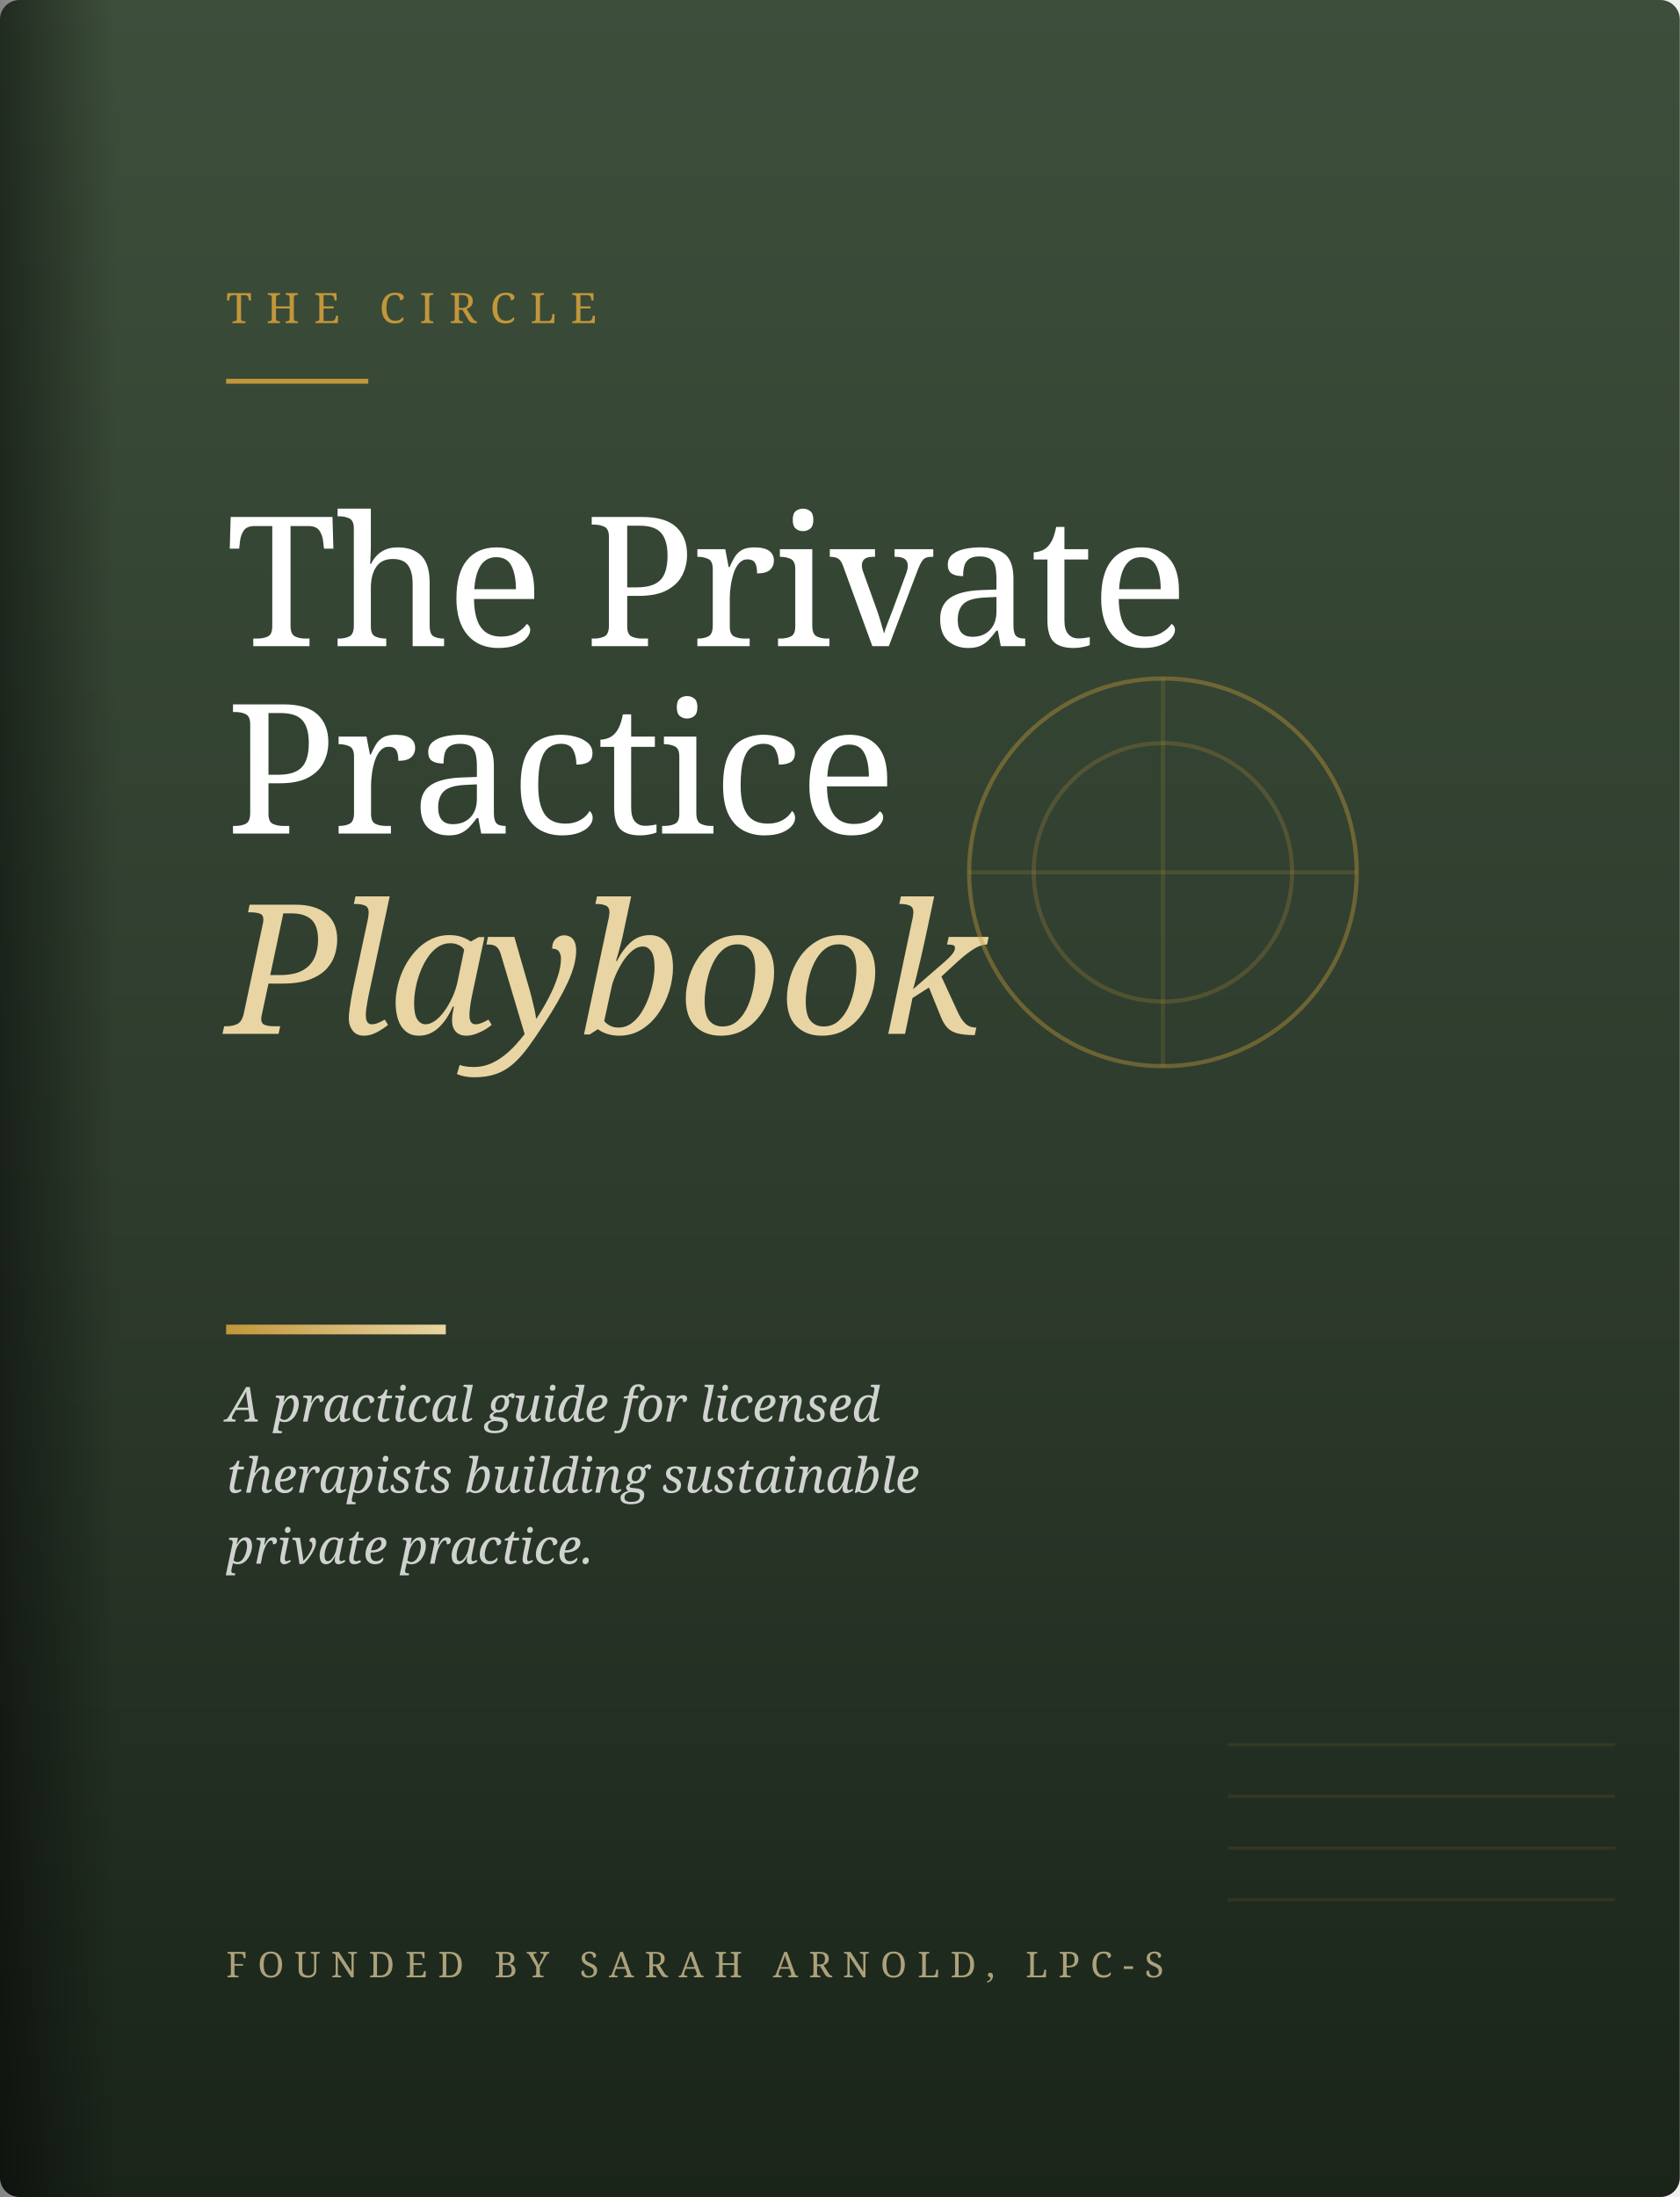
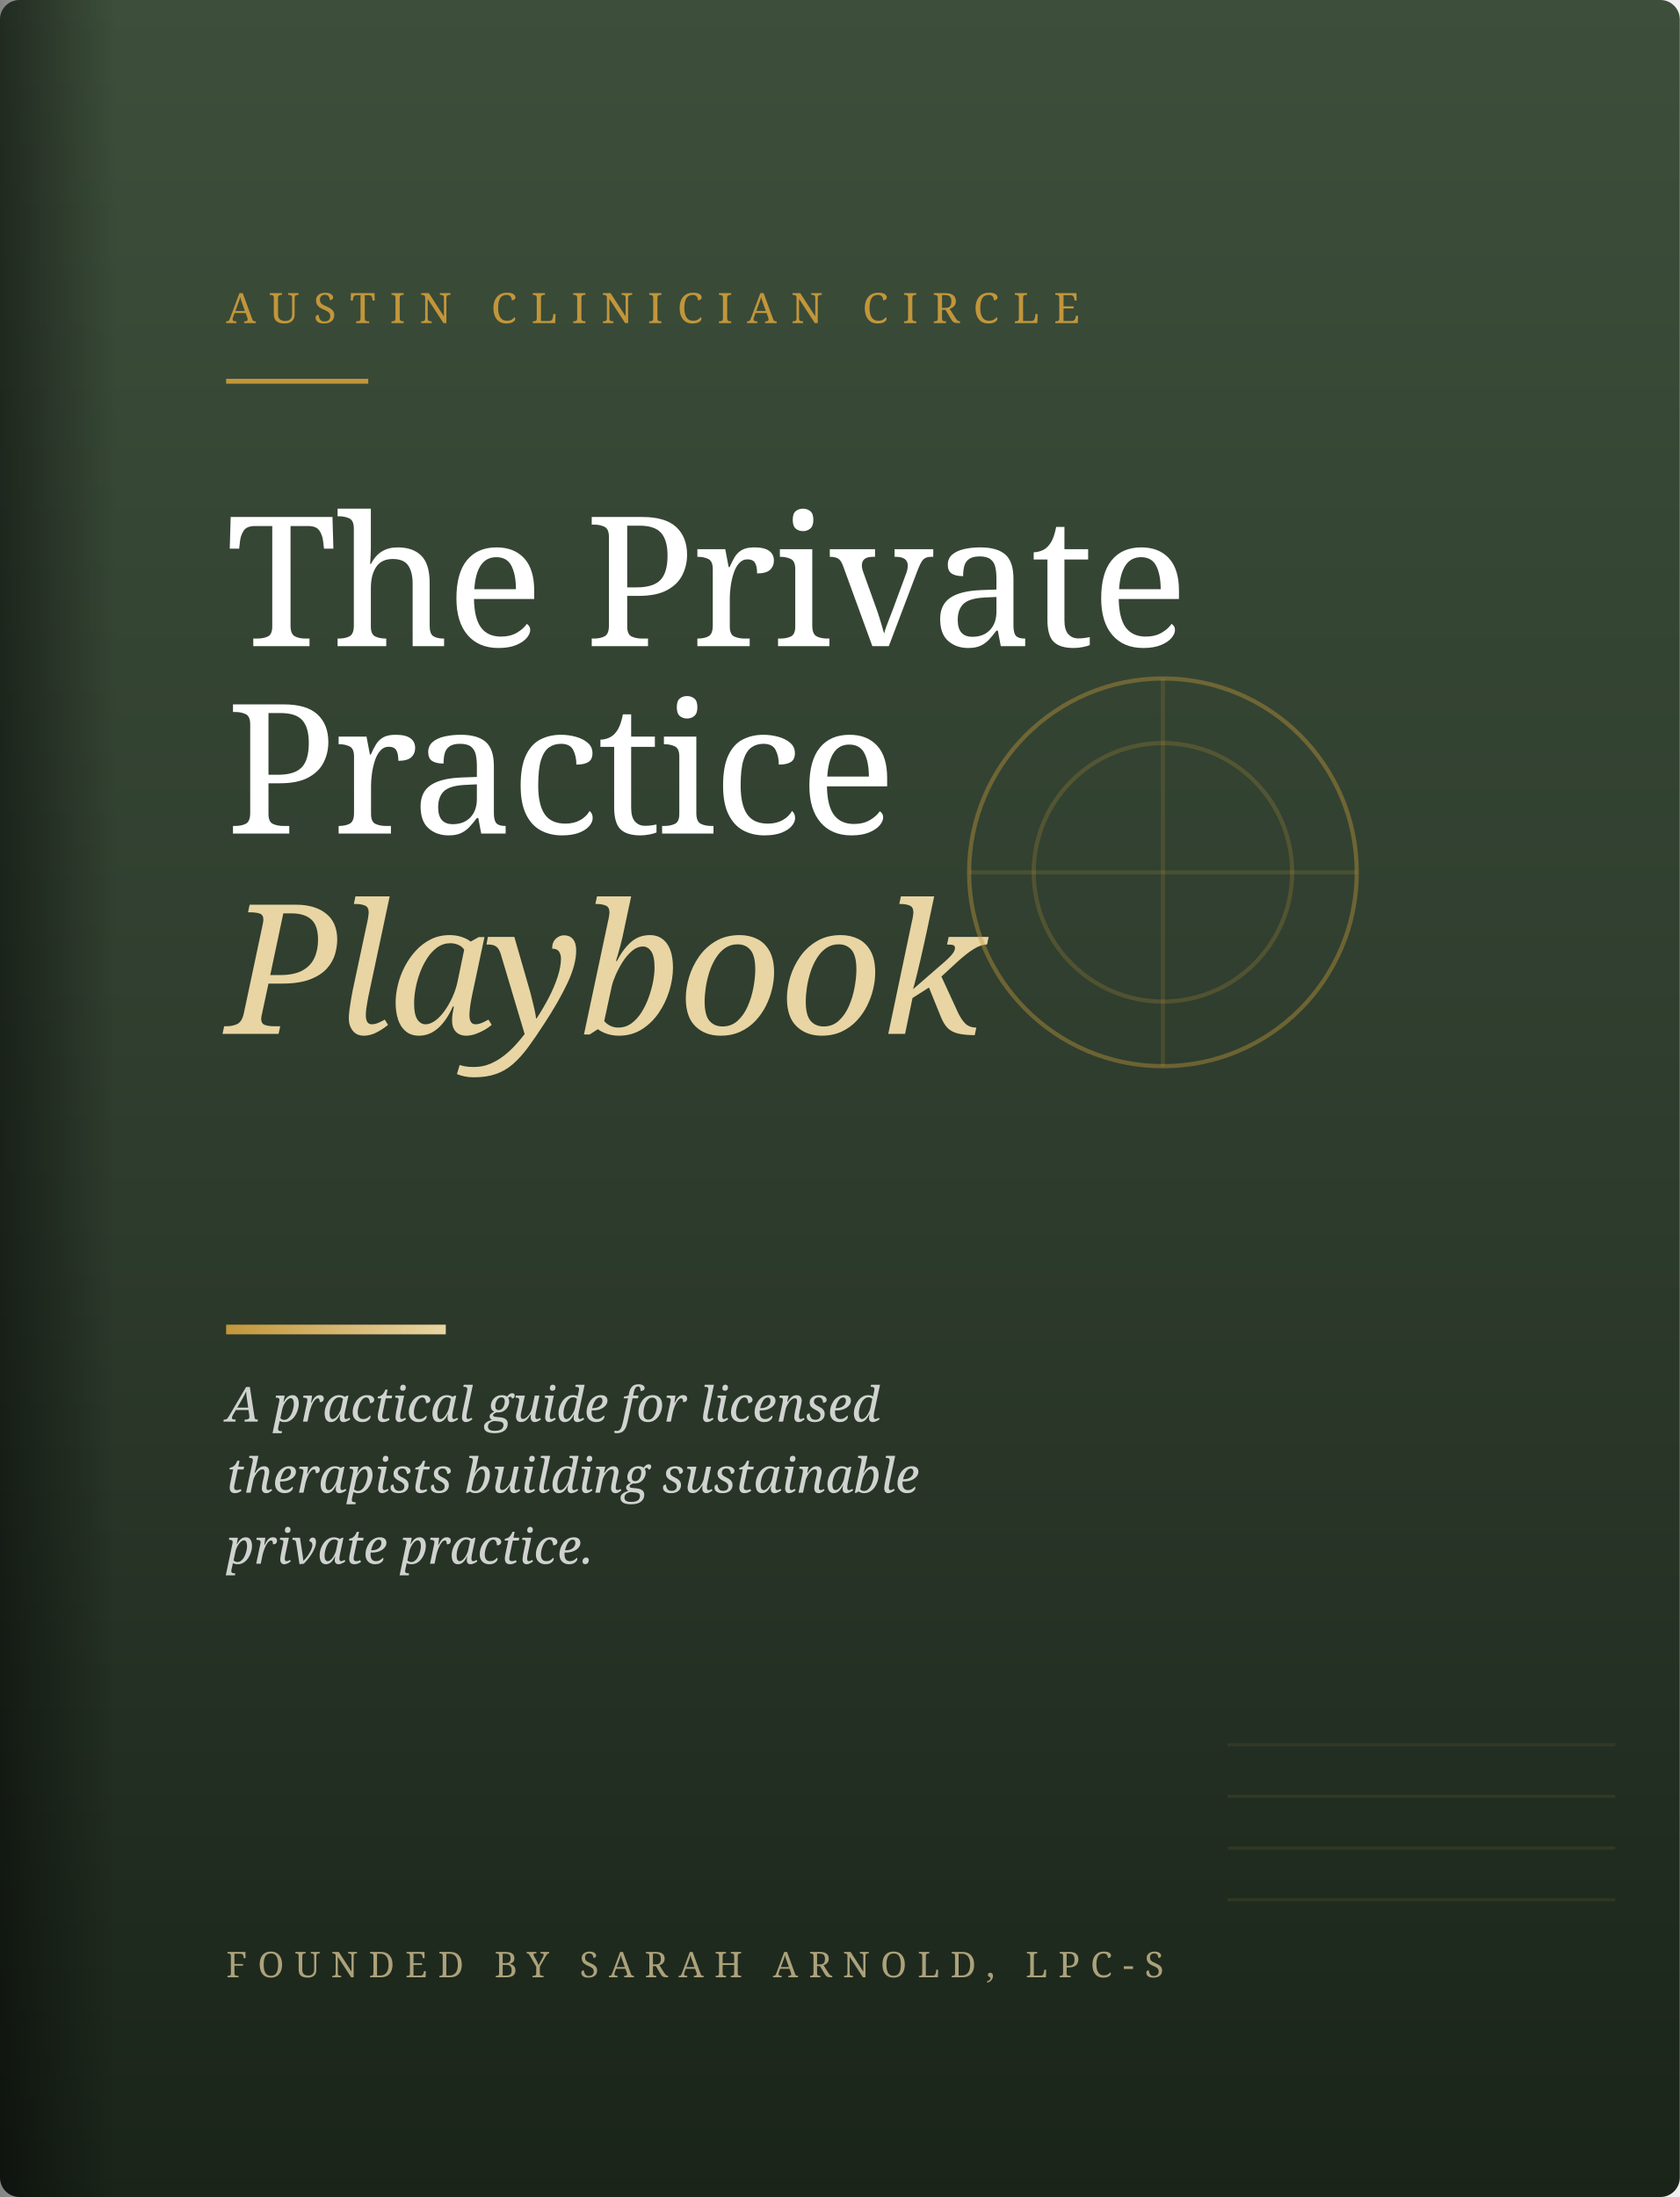
<svg xmlns="http://www.w3.org/2000/svg" viewBox="0 0 520 680" fill="none">
  <defs>
    <linearGradient id="cover" x1="0" y1="0" x2="0" y2="1">
      <stop offset="0" stop-color="#3D4F3B" />
      <stop offset="0.55" stop-color="#2D3B2C" />
      <stop offset="1" stop-color="#1A2419" />
    </linearGradient>
    <linearGradient id="spine" x1="0" y1="0" x2="1" y2="0">
      <stop offset="0" stop-color="rgba(0,0,0,0.45)" />
      <stop offset="1" stop-color="rgba(0,0,0,0)" />
    </linearGradient>
    <linearGradient id="accent" x1="0" y1="0" x2="1" y2="0">
      <stop offset="0" stop-color="#C2963A" />
      <stop offset="1" stop-color="#E8D5A3" />
    </linearGradient>
    <filter id="paperShadow" x="-20%" y="-10%" width="140%" height="120%">
      <feDropShadow dx="0" dy="14" stdDeviation="22" flood-color="#000" flood-opacity="0.45" />
    </filter>
  </defs>
  <rect x="6" y="6" width="514" height="668" rx="6" fill="#F0EDE6" />
  <rect x="6" y="6" width="514" height="668" rx="6" fill="rgba(0,0,0,0.04)" />
  <rect x="0" y="0" width="520" height="680" rx="6" fill="url(#cover)" />
  <g stroke="rgba(194,150,58,0.10)" stroke-width="1" fill="none">
    <line x1="380" y1="540" x2="500" y2="540" />
    <line x1="380" y1="556" x2="500" y2="556" />
    <line x1="380" y1="572" x2="500" y2="572" />
    <line x1="380" y1="588" x2="500" y2="588" />
  </g>
  <rect x="0" y="0" width="36" height="680" fill="url(#spine)" />
  <g transform="translate(70 100)">
-     <text font-family="Georgia, serif" font-size="13" font-weight="500" letter-spacing="0.34em" fill="#C2963A">THE CIRCLE</text>
+     <text font-family="Georgia, serif" font-size="13" font-weight="500" letter-spacing="0.34em" fill="#C2963A">AUSTIN CLINICIAN CIRCLE</text>
    <line x1="0" y1="18" x2="44" y2="18" stroke="#C2963A" stroke-width="1.5" />
  </g>
  <g transform="translate(70 200)">
    <text font-family="Georgia, serif" font-size="56" font-weight="400" fill="#FFFFFF" letter-spacing="-0.015em">The Private</text>
    <text y="58" font-family="Georgia, serif" font-size="56" font-weight="400" fill="#FFFFFF" letter-spacing="-0.015em">Practice</text>
    <text y="120" font-family="Georgia, serif" font-style="italic" font-size="56" font-weight="400" fill="#E8D5A3" letter-spacing="-0.015em">Playbook</text>
  </g>
  <g transform="translate(70 410)">
    <rect width="68" height="3" fill="url(#accent)" />
  </g>
  <g transform="translate(70 440)">
    <text font-family="Georgia, serif" font-size="15" fill="rgba(255,255,255,0.78)" font-style="italic">A practical guide for licensed</text>
    <text y="22" font-family="Georgia, serif" font-size="15" fill="rgba(255,255,255,0.78)" font-style="italic">therapists building sustainable</text>
    <text y="44" font-family="Georgia, serif" font-size="15" fill="rgba(255,255,255,0.78)" font-style="italic">private practice.</text>
  </g>
  <g transform="translate(70 612)">
    <text font-family="Georgia, serif" font-size="11" letter-spacing="0.3em" fill="rgba(232,213,163,0.7)">FOUNDED BY SARAH ARNOLD, LPC-S</text>
  </g>
  <g transform="translate(360 270)" stroke="rgba(194,150,58,0.42)" fill="none" stroke-width="1.3">
    <circle cx="0" cy="0" r="60" />
    <circle cx="0" cy="0" r="40" stroke-opacity="0.55" />
    <line x1="-60" y1="0" x2="60" y2="0" stroke-opacity="0.4" />
    <line x1="0" y1="-60" x2="0" y2="60" stroke-opacity="0.4" />
  </g>
</svg>
